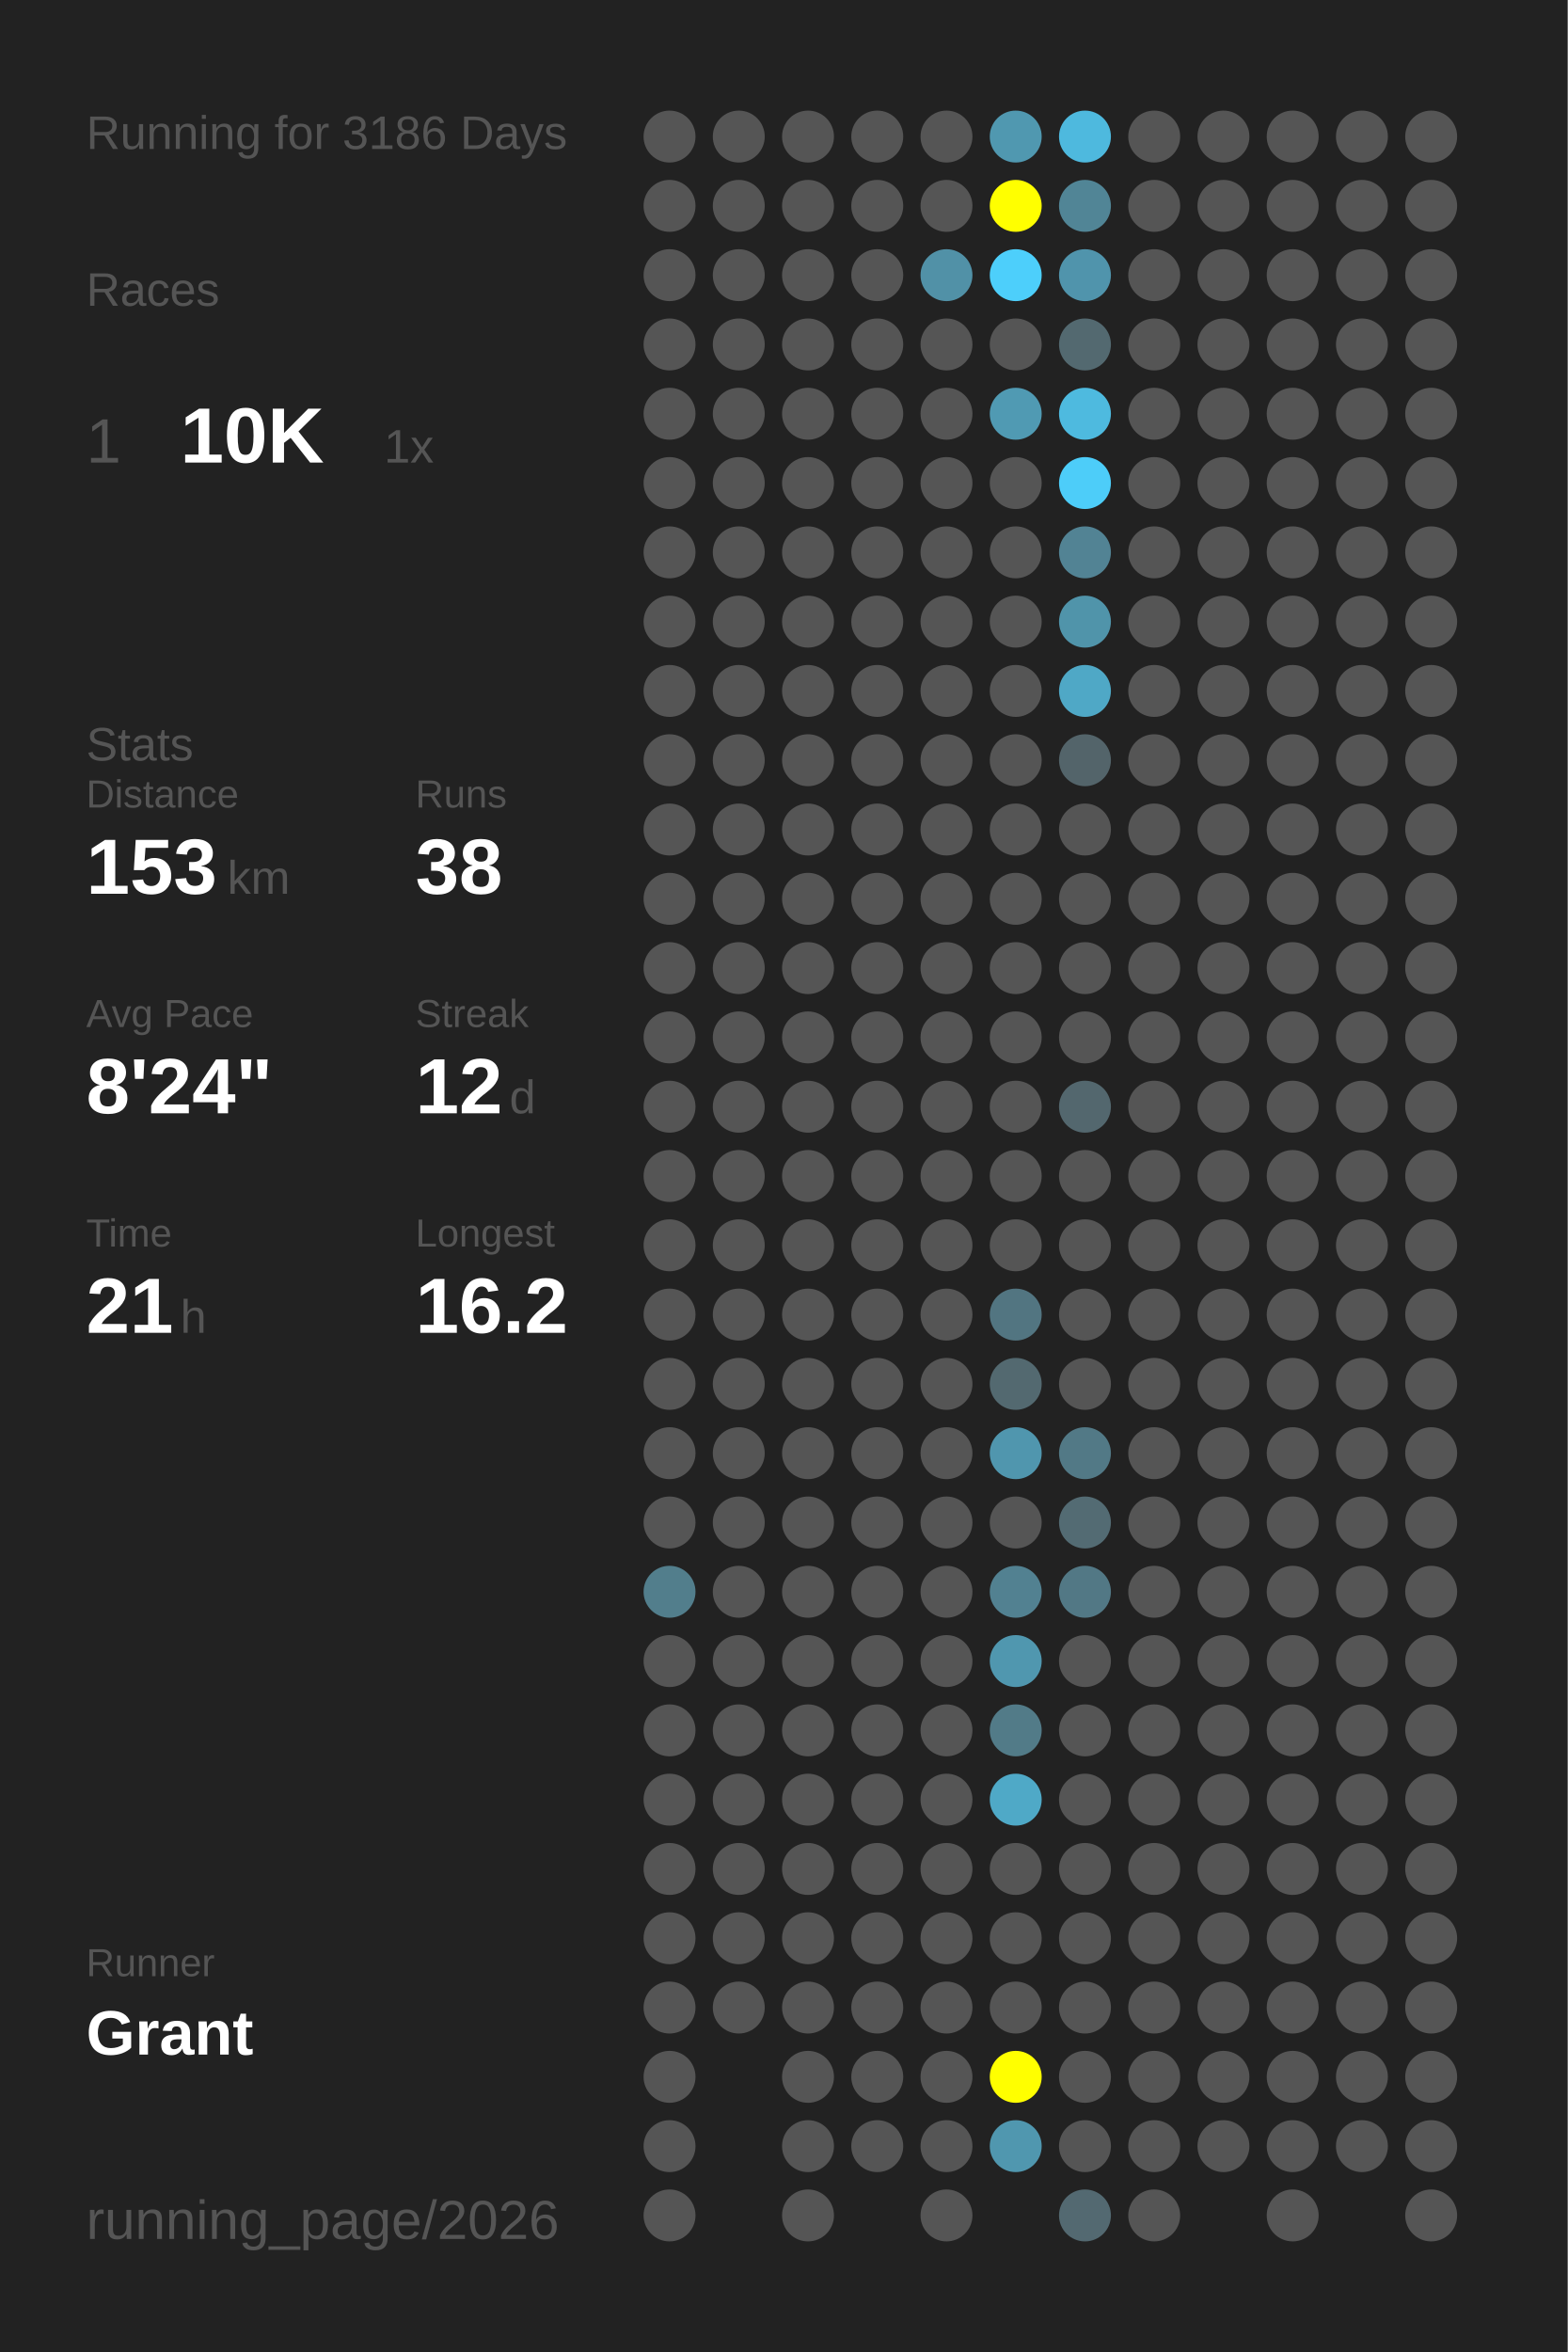
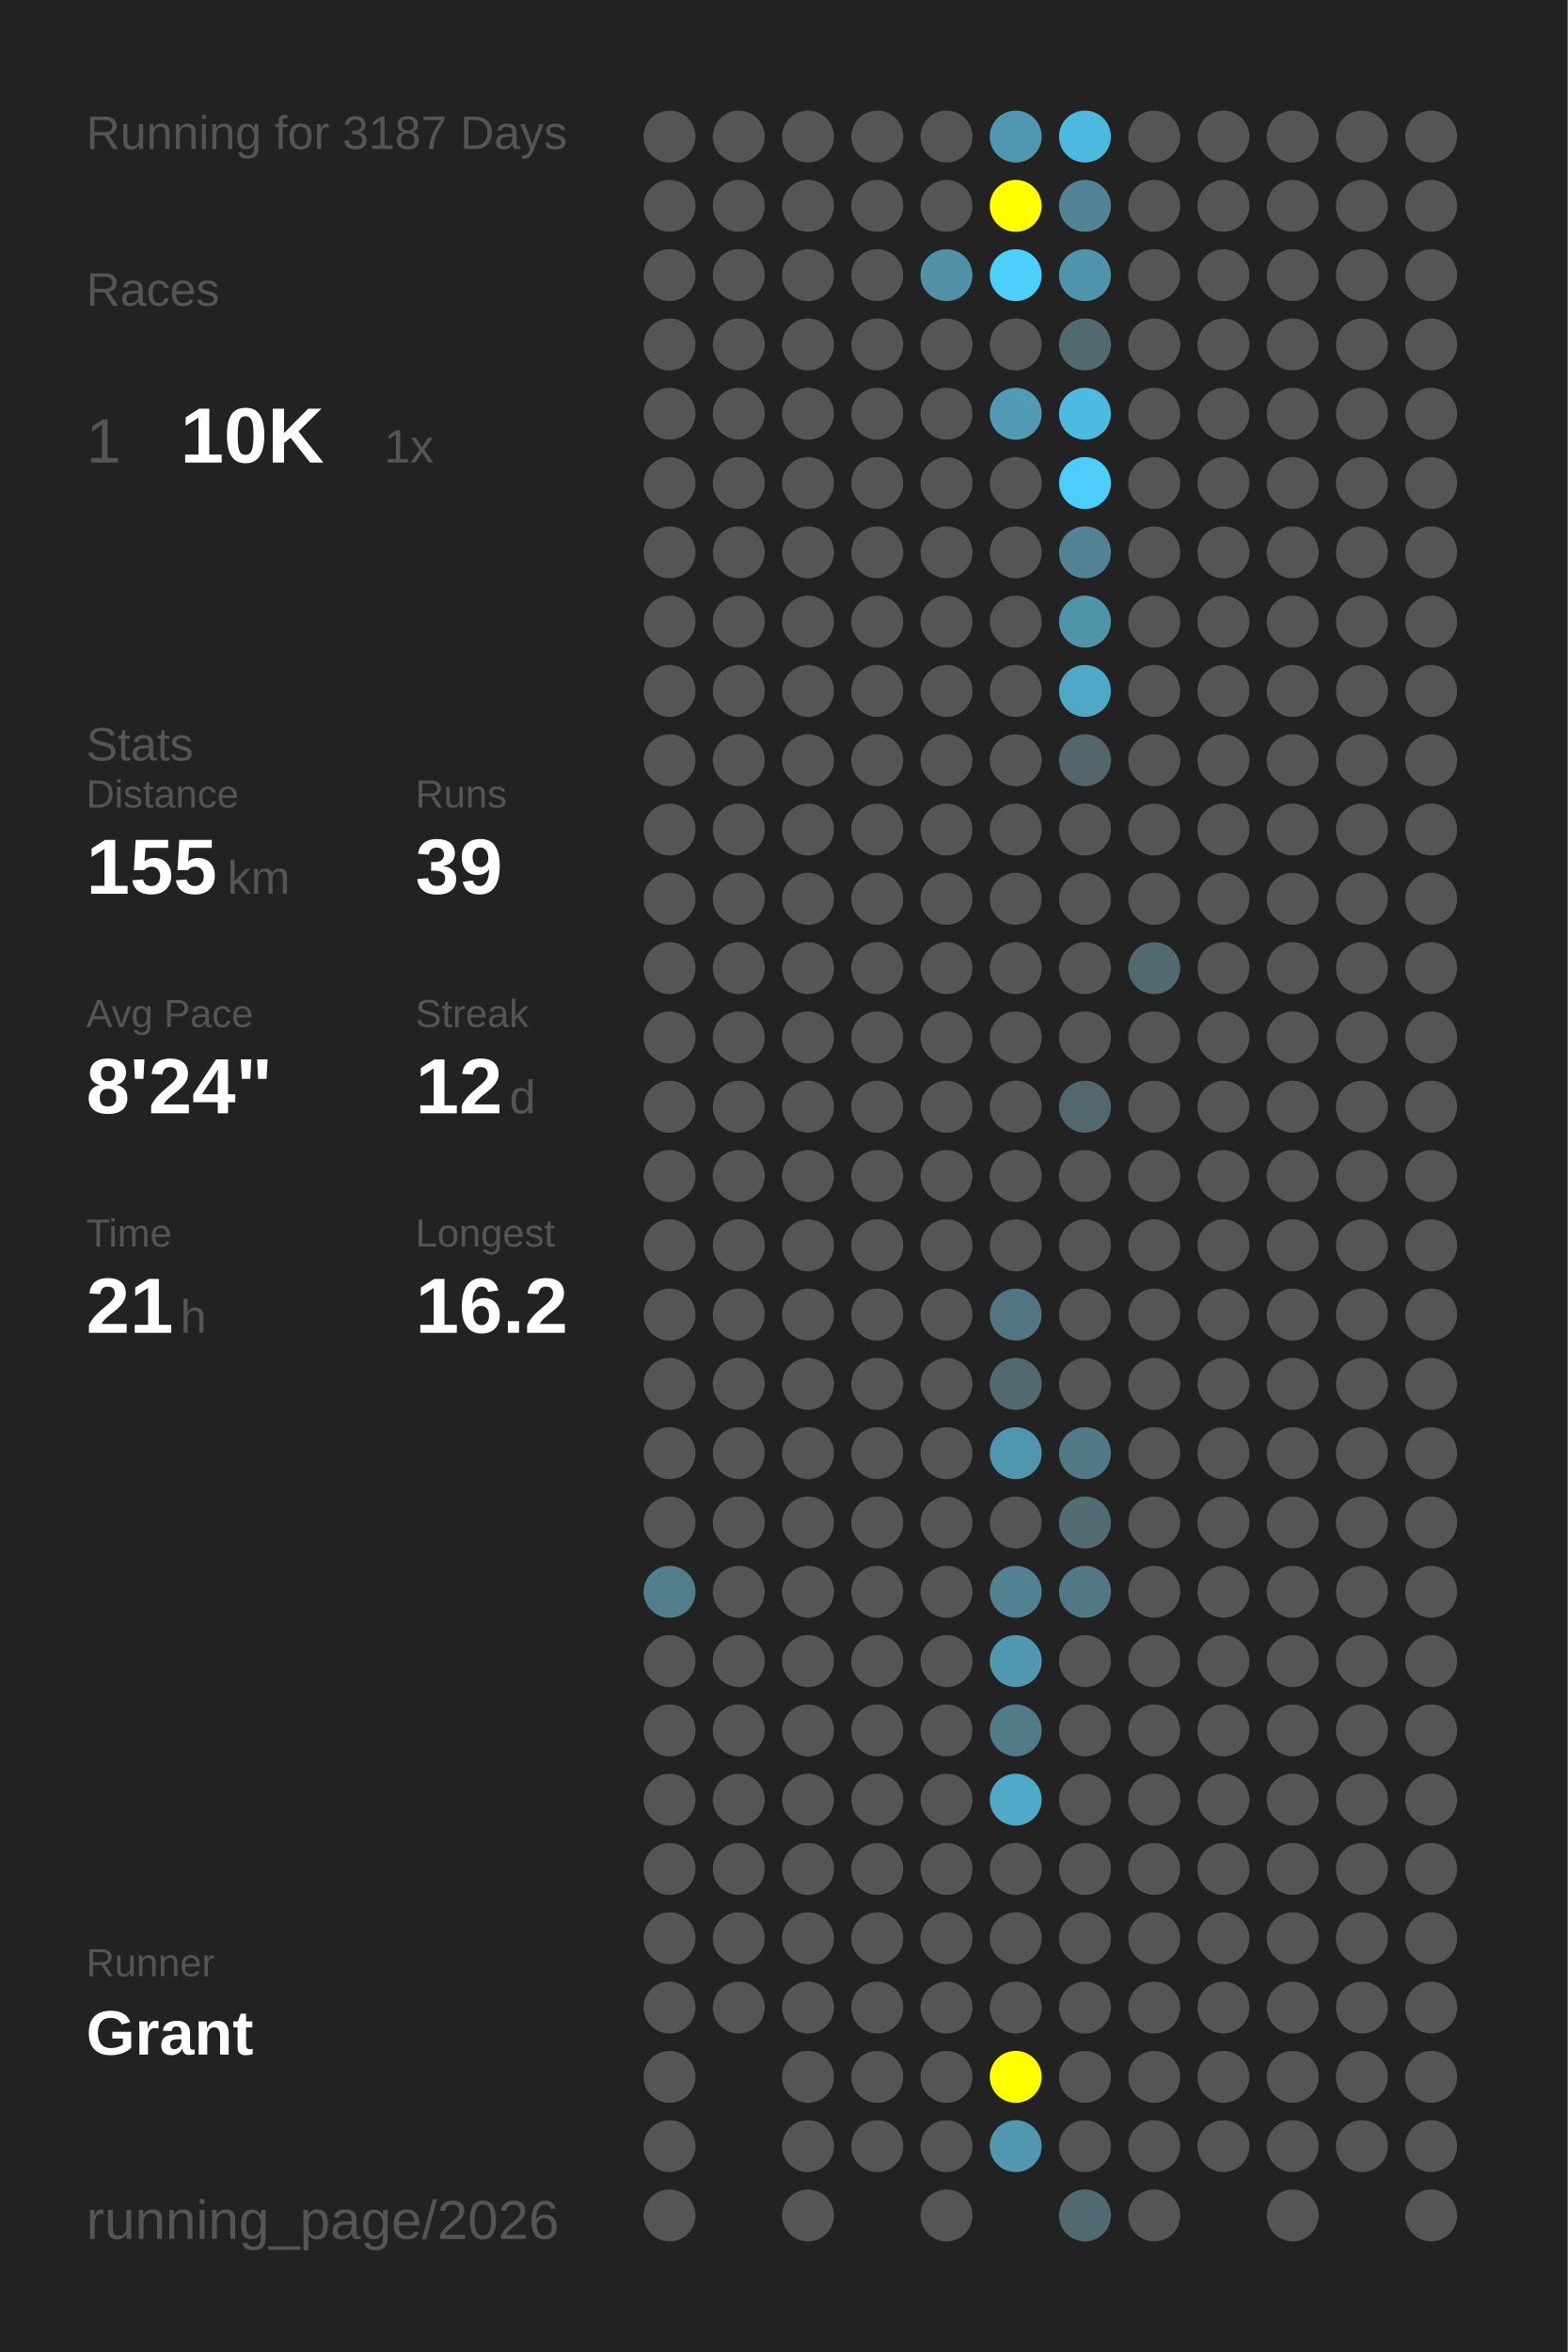
<svg xmlns="http://www.w3.org/2000/svg" baseProfile="full" height="300mm" version="1.1" viewBox="0,0,200,300" width="200mm">
  <defs />
  <rect fill="#222222" height="300" width="200" x="0" y="0" />
-   <text fill="#555555" style="font-size:6px; font-family:Arial;" x="11" y="19">Running for 3186 Days</text>
+   <text fill="#555555" style="font-size:6px; font-family:Arial;" x="11" y="19">Running for 3187 Days</text>
  <text fill="#555555" style="font-size:6px; font-family:Arial;" x="11" y="39">Races</text>
  <text fill="#555555" style="font-size:8px; font-family:Arial;" x="11" y="59">1</text>
  <text fill="#FFFFFF" style="font-size:10px; font-family:Arial; font-weight:bold;" x="23" y="59">10K</text>
  <text fill="#555555" style="font-size:6px; font-family:Arial;" x="49" y="59">1x</text>
  <text fill="#555555" style="font-size:6px; font-family:Arial;" x="11" y="97">Stats</text>
  <text fill="#555555" style="font-size:5px; font-family:Arial;" x="11" y="103">Distance</text>
-   <text fill="#FFFFFF" style="font-size:10px; font-family:Arial; font-weight:bold;" x="11" y="114">153</text>
+   <text fill="#FFFFFF" style="font-size:10px; font-family:Arial; font-weight:bold;" x="11" y="114">155</text>
  <text fill="#555555" style="font-size:6px; font-family:Arial;" x="29" y="114">km</text>
  <text fill="#555555" style="font-size:5px; font-family:Arial;" x="53" y="103">Runs</text>
-   <text fill="#FFFFFF" style="font-size:10px; font-family:Arial; font-weight:bold;" x="53" y="114">38</text>
+   <text fill="#FFFFFF" style="font-size:10px; font-family:Arial; font-weight:bold;" x="53" y="114">39</text>
  <text fill="#555555" style="font-size:5px; font-family:Arial;" x="11" y="131">Avg Pace</text>
  <text fill="#FFFFFF" style="font-size:10px; font-family:Arial; font-weight:bold;" x="11" y="142">8'24"</text>
  <text fill="#555555" style="font-size:5px; font-family:Arial;" x="53" y="131">Streak</text>
  <text fill="#FFFFFF" style="font-size:10px; font-family:Arial; font-weight:bold;" x="53" y="142">12</text>
  <text fill="#555555" style="font-size:6px; font-family:Arial;" x="65" y="142">d</text>
  <text fill="#555555" style="font-size:5px; font-family:Arial;" x="11" y="159">Time</text>
  <text fill="#FFFFFF" style="font-size:10px; font-family:Arial; font-weight:bold;" x="11" y="170">21</text>
  <text fill="#555555" style="font-size:6px; font-family:Arial;" x="23" y="170">h</text>
  <text fill="#555555" style="font-size:5px; font-family:Arial;" x="53" y="159">Longest</text>
  <text fill="#FFFFFF" style="font-size:10px; font-family:Arial; font-weight:bold;" x="53" y="170">16.2</text>
  <text fill="#555555" style="font-size:5px; font-family:Arial;" x="11" y="252.065">Runner</text>
  <text fill="#FFFFFF" style="font-size:8px; font-family:Arial; font-weight:bold;" x="11" y="262.065">Grant</text>
  <text fill="#555555" style="font-size:7px; font-family:Arial;" x="11" y="285.581">running_page/2026</text>
  <circle cx="85.417" cy="17.419" fill="#555555" r="3.312" />
  <circle cx="85.417" cy="26.258" fill="#555555" r="3.312" />
  <circle cx="85.417" cy="35.097" fill="#555555" r="3.312" />
  <circle cx="85.417" cy="43.935" fill="#555555" r="3.312" />
  <circle cx="85.417" cy="52.774" fill="#555555" r="3.312" />
  <circle cx="85.417" cy="61.613" fill="#555555" r="3.312" />
  <circle cx="85.417" cy="70.452" fill="#555555" r="3.312" />
  <circle cx="85.417" cy="79.29" fill="#555555" r="3.312" />
  <circle cx="85.417" cy="88.129" fill="#555555" r="3.312" />
  <circle cx="85.417" cy="96.968" fill="#555555" r="3.312" />
  <circle cx="85.417" cy="105.806" fill="#555555" r="3.312" />
  <circle cx="85.417" cy="114.645" fill="#555555" r="3.312" />
  <circle cx="85.417" cy="123.484" fill="#555555" r="3.312" />
  <circle cx="85.417" cy="132.323" fill="#555555" r="3.312" />
  <circle cx="85.417" cy="141.161" fill="#555555" r="3.312" />
  <circle cx="85.417" cy="150" fill="#555555" r="3.312" />
  <circle cx="85.417" cy="158.839" fill="#555555" r="3.312" />
  <circle cx="85.417" cy="167.677" fill="#555555" r="3.312" />
  <circle cx="85.417" cy="176.516" fill="#555555" r="3.312" />
  <circle cx="85.417" cy="185.355" fill="#555555" r="3.312" />
  <circle cx="85.417" cy="194.194" fill="#555555" r="3.312" />
  <circle cx="85.417" cy="203.032" fill="#527e8c" r="3.312" />
  <circle cx="85.417" cy="211.871" fill="#555555" r="3.312" />
  <circle cx="85.417" cy="220.71" fill="#555555" r="3.312" />
  <circle cx="85.417" cy="229.548" fill="#555555" r="3.312" />
  <circle cx="85.417" cy="238.387" fill="#555555" r="3.312" />
  <circle cx="85.417" cy="247.226" fill="#555555" r="3.312" />
  <circle cx="85.417" cy="256.065" fill="#555555" r="3.312" />
  <circle cx="85.417" cy="264.903" fill="#555555" r="3.312" />
  <circle cx="85.417" cy="273.742" fill="#555555" r="3.312" />
  <circle cx="85.417" cy="282.581" fill="#555555" r="3.312" />
  <circle cx="94.25" cy="17.419" fill="#555555" r="3.312" />
  <circle cx="94.25" cy="26.258" fill="#555555" r="3.312" />
  <circle cx="94.25" cy="35.097" fill="#555555" r="3.312" />
  <circle cx="94.25" cy="43.935" fill="#555555" r="3.312" />
  <circle cx="94.25" cy="52.774" fill="#555555" r="3.312" />
  <circle cx="94.25" cy="61.613" fill="#555555" r="3.312" />
  <circle cx="94.25" cy="70.452" fill="#555555" r="3.312" />
  <circle cx="94.25" cy="79.29" fill="#555555" r="3.312" />
  <circle cx="94.25" cy="88.129" fill="#555555" r="3.312" />
  <circle cx="94.25" cy="96.968" fill="#555555" r="3.312" />
  <circle cx="94.25" cy="105.806" fill="#555555" r="3.312" />
  <circle cx="94.25" cy="114.645" fill="#555555" r="3.312" />
  <circle cx="94.25" cy="123.484" fill="#555555" r="3.312" />
  <circle cx="94.25" cy="132.323" fill="#555555" r="3.312" />
  <circle cx="94.25" cy="141.161" fill="#555555" r="3.312" />
  <circle cx="94.25" cy="150" fill="#555555" r="3.312" />
  <circle cx="94.25" cy="158.839" fill="#555555" r="3.312" />
  <circle cx="94.25" cy="167.677" fill="#555555" r="3.312" />
  <circle cx="94.25" cy="176.516" fill="#555555" r="3.312" />
  <circle cx="94.25" cy="185.355" fill="#555555" r="3.312" />
  <circle cx="94.25" cy="194.194" fill="#555555" r="3.312" />
  <circle cx="94.25" cy="203.032" fill="#555555" r="3.312" />
  <circle cx="94.25" cy="211.871" fill="#555555" r="3.312" />
  <circle cx="94.25" cy="220.71" fill="#555555" r="3.312" />
  <circle cx="94.25" cy="229.548" fill="#555555" r="3.312" />
  <circle cx="94.25" cy="238.387" fill="#555555" r="3.312" />
  <circle cx="94.25" cy="247.226" fill="#555555" r="3.312" />
  <circle cx="94.25" cy="256.065" fill="#555555" r="3.312" />
  <circle cx="103.083" cy="17.419" fill="#555555" r="3.312" />
  <circle cx="103.083" cy="26.258" fill="#555555" r="3.312" />
  <circle cx="103.083" cy="35.097" fill="#555555" r="3.312" />
  <circle cx="103.083" cy="43.935" fill="#555555" r="3.312" />
  <circle cx="103.083" cy="52.774" fill="#555555" r="3.312" />
  <circle cx="103.083" cy="61.613" fill="#555555" r="3.312" />
  <circle cx="103.083" cy="70.452" fill="#555555" r="3.312" />
  <circle cx="103.083" cy="79.29" fill="#555555" r="3.312" />
  <circle cx="103.083" cy="88.129" fill="#555555" r="3.312" />
  <circle cx="103.083" cy="96.968" fill="#555555" r="3.312" />
  <circle cx="103.083" cy="105.806" fill="#555555" r="3.312" />
  <circle cx="103.083" cy="114.645" fill="#555555" r="3.312" />
  <circle cx="103.083" cy="123.484" fill="#555555" r="3.312" />
  <circle cx="103.083" cy="132.323" fill="#555555" r="3.312" />
  <circle cx="103.083" cy="141.161" fill="#555555" r="3.312" />
  <circle cx="103.083" cy="150" fill="#555555" r="3.312" />
  <circle cx="103.083" cy="158.839" fill="#555555" r="3.312" />
  <circle cx="103.083" cy="167.677" fill="#555555" r="3.312" />
  <circle cx="103.083" cy="176.516" fill="#555555" r="3.312" />
  <circle cx="103.083" cy="185.355" fill="#555555" r="3.312" />
  <circle cx="103.083" cy="194.194" fill="#555555" r="3.312" />
  <circle cx="103.083" cy="203.032" fill="#555555" r="3.312" />
  <circle cx="103.083" cy="211.871" fill="#555555" r="3.312" />
  <circle cx="103.083" cy="220.71" fill="#555555" r="3.312" />
  <circle cx="103.083" cy="229.548" fill="#555555" r="3.312" />
  <circle cx="103.083" cy="238.387" fill="#555555" r="3.312" />
  <circle cx="103.083" cy="247.226" fill="#555555" r="3.312" />
  <circle cx="103.083" cy="256.065" fill="#555555" r="3.312" />
  <circle cx="103.083" cy="264.903" fill="#555555" r="3.312" />
  <circle cx="103.083" cy="273.742" fill="#555555" r="3.312" />
  <circle cx="103.083" cy="282.581" fill="#555555" r="3.312" />
  <circle cx="111.917" cy="17.419" fill="#555555" r="3.312" />
  <circle cx="111.917" cy="26.258" fill="#555555" r="3.312" />
  <circle cx="111.917" cy="35.097" fill="#555555" r="3.312" />
  <circle cx="111.917" cy="43.935" fill="#555555" r="3.312" />
  <circle cx="111.917" cy="52.774" fill="#555555" r="3.312" />
  <circle cx="111.917" cy="61.613" fill="#555555" r="3.312" />
  <circle cx="111.917" cy="70.452" fill="#555555" r="3.312" />
  <circle cx="111.917" cy="79.29" fill="#555555" r="3.312" />
  <circle cx="111.917" cy="88.129" fill="#555555" r="3.312" />
  <circle cx="111.917" cy="96.968" fill="#555555" r="3.312" />
  <circle cx="111.917" cy="105.806" fill="#555555" r="3.312" />
  <circle cx="111.917" cy="114.645" fill="#555555" r="3.312" />
  <circle cx="111.917" cy="123.484" fill="#555555" r="3.312" />
  <circle cx="111.917" cy="132.323" fill="#555555" r="3.312" />
  <circle cx="111.917" cy="141.161" fill="#555555" r="3.312" />
  <circle cx="111.917" cy="150" fill="#555555" r="3.312" />
  <circle cx="111.917" cy="158.839" fill="#555555" r="3.312" />
  <circle cx="111.917" cy="167.677" fill="#555555" r="3.312" />
  <circle cx="111.917" cy="176.516" fill="#555555" r="3.312" />
  <circle cx="111.917" cy="185.355" fill="#555555" r="3.312" />
  <circle cx="111.917" cy="194.194" fill="#555555" r="3.312" />
  <circle cx="111.917" cy="203.032" fill="#555555" r="3.312" />
  <circle cx="111.917" cy="211.871" fill="#555555" r="3.312" />
  <circle cx="111.917" cy="220.71" fill="#555555" r="3.312" />
  <circle cx="111.917" cy="229.548" fill="#555555" r="3.312" />
  <circle cx="111.917" cy="238.387" fill="#555555" r="3.312" />
  <circle cx="111.917" cy="247.226" fill="#555555" r="3.312" />
  <circle cx="111.917" cy="256.065" fill="#555555" r="3.312" />
  <circle cx="111.917" cy="264.903" fill="#555555" r="3.312" />
  <circle cx="111.917" cy="273.742" fill="#555555" r="3.312" />
  <circle cx="120.75" cy="17.419" fill="#555555" r="3.312" />
  <circle cx="120.75" cy="26.258" fill="#555555" r="3.312" />
  <circle cx="120.75" cy="35.097" fill="#5191a7" r="3.312" />
  <circle cx="120.75" cy="43.935" fill="#555555" r="3.312" />
  <circle cx="120.75" cy="52.774" fill="#555555" r="3.312" />
  <circle cx="120.75" cy="61.613" fill="#555555" r="3.312" />
  <circle cx="120.75" cy="70.452" fill="#555555" r="3.312" />
  <circle cx="120.75" cy="79.29" fill="#555555" r="3.312" />
  <circle cx="120.75" cy="88.129" fill="#555555" r="3.312" />
  <circle cx="120.75" cy="96.968" fill="#555555" r="3.312" />
  <circle cx="120.75" cy="105.806" fill="#555555" r="3.312" />
  <circle cx="120.75" cy="114.645" fill="#555555" r="3.312" />
  <circle cx="120.75" cy="123.484" fill="#555555" r="3.312" />
  <circle cx="120.75" cy="132.323" fill="#555555" r="3.312" />
  <circle cx="120.75" cy="141.161" fill="#555555" r="3.312" />
  <circle cx="120.75" cy="150" fill="#555555" r="3.312" />
  <circle cx="120.75" cy="158.839" fill="#555555" r="3.312" />
  <circle cx="120.75" cy="167.677" fill="#555555" r="3.312" />
  <circle cx="120.75" cy="176.516" fill="#555555" r="3.312" />
  <circle cx="120.75" cy="185.355" fill="#555555" r="3.312" />
  <circle cx="120.75" cy="194.194" fill="#555555" r="3.312" />
  <circle cx="120.75" cy="203.032" fill="#555555" r="3.312" />
  <circle cx="120.75" cy="211.871" fill="#555555" r="3.312" />
  <circle cx="120.75" cy="220.71" fill="#555555" r="3.312" />
  <circle cx="120.75" cy="229.548" fill="#555555" r="3.312" />
  <circle cx="120.75" cy="238.387" fill="#555555" r="3.312" />
  <circle cx="120.75" cy="247.226" fill="#555555" r="3.312" />
  <circle cx="120.75" cy="256.065" fill="#555555" r="3.312" />
  <circle cx="120.75" cy="264.903" fill="#555555" r="3.312" />
  <circle cx="120.75" cy="273.742" fill="#555555" r="3.312" />
  <circle cx="120.75" cy="282.581" fill="#555555" r="3.312" />
  <circle cx="129.583" cy="17.419" fill="#5098b0" r="3.312" />
  <circle cx="129.583" cy="26.258" fill="#FFFF00" r="3.312" />
  <circle cx="129.583" cy="35.097" fill="#4dcffb" r="3.312" />
  <circle cx="129.583" cy="43.935" fill="#555555" r="3.312" />
  <circle cx="129.583" cy="52.774" fill="#509ab3" r="3.312" />
  <circle cx="129.583" cy="61.613" fill="#555555" r="3.312" />
  <circle cx="129.583" cy="70.452" fill="#555555" r="3.312" />
  <circle cx="129.583" cy="79.29" fill="#555555" r="3.312" />
  <circle cx="129.583" cy="88.129" fill="#555555" r="3.312" />
  <circle cx="129.583" cy="96.968" fill="#555555" r="3.312" />
  <circle cx="129.583" cy="105.806" fill="#555555" r="3.312" />
  <circle cx="129.583" cy="114.645" fill="#555555" r="3.312" />
  <circle cx="129.583" cy="123.484" fill="#555555" r="3.312" />
  <circle cx="129.583" cy="132.323" fill="#555555" r="3.312" />
  <circle cx="129.583" cy="141.161" fill="#555555" r="3.312" />
  <circle cx="129.583" cy="150" fill="#555555" r="3.312" />
  <circle cx="129.583" cy="158.839" fill="#555555" r="3.312" />
  <circle cx="129.583" cy="167.677" fill="#527581" r="3.312" />
  <circle cx="129.583" cy="176.516" fill="#536970" r="3.312" />
  <circle cx="129.583" cy="185.355" fill="#5096ae" r="3.312" />
  <circle cx="129.583" cy="194.194" fill="#555555" r="3.312" />
  <circle cx="129.583" cy="203.032" fill="#528191" r="3.312" />
  <circle cx="129.583" cy="211.871" fill="#5097af" r="3.312" />
  <circle cx="129.583" cy="220.71" fill="#527b88" r="3.312" />
  <circle cx="129.583" cy="229.548" fill="#4fa9c7" r="3.312" />
  <circle cx="129.583" cy="238.387" fill="#555555" r="3.312" />
  <circle cx="129.583" cy="247.226" fill="#555555" r="3.312" />
  <circle cx="129.583" cy="256.065" fill="#555555" r="3.312" />
  <circle cx="129.583" cy="264.903" fill="#FFFF00" r="3.312" />
  <circle cx="129.583" cy="273.742" fill="#5097af" r="3.312" />
  <circle cx="138.417" cy="17.419" fill="#4eb9de" r="3.312" />
  <circle cx="138.417" cy="26.258" fill="#518596" r="3.312" />
  <circle cx="138.417" cy="35.097" fill="#5094ac" r="3.312" />
  <circle cx="138.417" cy="43.935" fill="#536970" r="3.312" />
  <circle cx="138.417" cy="52.774" fill="#4ebadf" r="3.312" />
  <circle cx="138.417" cy="61.613" fill="#4dcdf9" r="3.312" />
  <circle cx="138.417" cy="70.452" fill="#528394" r="3.312" />
  <circle cx="138.417" cy="79.29" fill="#5094aa" r="3.312" />
  <circle cx="138.417" cy="88.129" fill="#4fa8c6" r="3.312" />
  <circle cx="138.417" cy="96.968" fill="#53646a" r="3.312" />
  <circle cx="138.417" cy="105.806" fill="#555555" r="3.312" />
  <circle cx="138.417" cy="114.645" fill="#555555" r="3.312" />
  <circle cx="138.417" cy="123.484" fill="#555555" r="3.312" />
  <circle cx="138.417" cy="132.323" fill="#555555" r="3.312" />
  <circle cx="138.417" cy="141.161" fill="#53676e" r="3.312" />
  <circle cx="138.417" cy="150" fill="#555555" r="3.312" />
  <circle cx="138.417" cy="158.839" fill="#555555" r="3.312" />
  <circle cx="138.417" cy="167.677" fill="#555555" r="3.312" />
  <circle cx="138.417" cy="176.516" fill="#555555" r="3.312" />
  <circle cx="138.417" cy="185.355" fill="#527986" r="3.312" />
  <circle cx="138.417" cy="194.194" fill="#536b73" r="3.312" />
  <circle cx="138.417" cy="203.032" fill="#527885" r="3.312" />
  <circle cx="138.417" cy="211.871" fill="#555555" r="3.312" />
  <circle cx="138.417" cy="220.71" fill="#555555" r="3.312" />
  <circle cx="138.417" cy="229.548" fill="#555555" r="3.312" />
  <circle cx="138.417" cy="238.387" fill="#555555" r="3.312" />
  <circle cx="138.417" cy="247.226" fill="#555555" r="3.312" />
  <circle cx="138.417" cy="256.065" fill="#555555" r="3.312" />
  <circle cx="138.417" cy="264.903" fill="#555555" r="3.312" />
  <circle cx="138.417" cy="273.742" fill="#555555" r="3.312" />
  <circle cx="138.417" cy="282.581" fill="#536971" r="3.312" />
  <circle cx="147.25" cy="17.419" fill="#555555" r="3.312" />
  <circle cx="147.25" cy="26.258" fill="#555555" r="3.312" />
  <circle cx="147.25" cy="35.097" fill="#555555" r="3.312" />
  <circle cx="147.25" cy="43.935" fill="#555555" r="3.312" />
  <circle cx="147.25" cy="52.774" fill="#555555" r="3.312" />
  <circle cx="147.25" cy="61.613" fill="#555555" r="3.312" />
  <circle cx="147.25" cy="70.452" fill="#555555" r="3.312" />
  <circle cx="147.25" cy="79.29" fill="#555555" r="3.312" />
  <circle cx="147.25" cy="88.129" fill="#555555" r="3.312" />
  <circle cx="147.25" cy="96.968" fill="#555555" r="3.312" />
  <circle cx="147.25" cy="105.806" fill="#555555" r="3.312" />
  <circle cx="147.25" cy="114.645" fill="#555555" r="3.312" />
-   <circle cx="147.25" cy="123.484" fill="#555555" r="3.312" />
+   <circle cx="147.25" cy="123.484" fill="#536970" r="3.312" />
  <circle cx="147.25" cy="132.323" fill="#555555" r="3.312" />
  <circle cx="147.25" cy="141.161" fill="#555555" r="3.312" />
  <circle cx="147.25" cy="150" fill="#555555" r="3.312" />
  <circle cx="147.25" cy="158.839" fill="#555555" r="3.312" />
  <circle cx="147.25" cy="167.677" fill="#555555" r="3.312" />
  <circle cx="147.25" cy="176.516" fill="#555555" r="3.312" />
  <circle cx="147.25" cy="185.355" fill="#555555" r="3.312" />
  <circle cx="147.25" cy="194.194" fill="#555555" r="3.312" />
  <circle cx="147.25" cy="203.032" fill="#555555" r="3.312" />
  <circle cx="147.25" cy="211.871" fill="#555555" r="3.312" />
  <circle cx="147.25" cy="220.71" fill="#555555" r="3.312" />
  <circle cx="147.25" cy="229.548" fill="#555555" r="3.312" />
  <circle cx="147.25" cy="238.387" fill="#555555" r="3.312" />
  <circle cx="147.25" cy="247.226" fill="#555555" r="3.312" />
  <circle cx="147.25" cy="256.065" fill="#555555" r="3.312" />
  <circle cx="147.25" cy="264.903" fill="#555555" r="3.312" />
  <circle cx="147.25" cy="273.742" fill="#555555" r="3.312" />
  <circle cx="147.25" cy="282.581" fill="#555555" r="3.312" />
  <circle cx="156.083" cy="17.419" fill="#555555" r="3.312" />
  <circle cx="156.083" cy="26.258" fill="#555555" r="3.312" />
  <circle cx="156.083" cy="35.097" fill="#555555" r="3.312" />
  <circle cx="156.083" cy="43.935" fill="#555555" r="3.312" />
  <circle cx="156.083" cy="52.774" fill="#555555" r="3.312" />
  <circle cx="156.083" cy="61.613" fill="#555555" r="3.312" />
  <circle cx="156.083" cy="70.452" fill="#555555" r="3.312" />
  <circle cx="156.083" cy="79.29" fill="#555555" r="3.312" />
  <circle cx="156.083" cy="88.129" fill="#555555" r="3.312" />
  <circle cx="156.083" cy="96.968" fill="#555555" r="3.312" />
  <circle cx="156.083" cy="105.806" fill="#555555" r="3.312" />
  <circle cx="156.083" cy="114.645" fill="#555555" r="3.312" />
  <circle cx="156.083" cy="123.484" fill="#555555" r="3.312" />
  <circle cx="156.083" cy="132.323" fill="#555555" r="3.312" />
  <circle cx="156.083" cy="141.161" fill="#555555" r="3.312" />
  <circle cx="156.083" cy="150" fill="#555555" r="3.312" />
  <circle cx="156.083" cy="158.839" fill="#555555" r="3.312" />
  <circle cx="156.083" cy="167.677" fill="#555555" r="3.312" />
  <circle cx="156.083" cy="176.516" fill="#555555" r="3.312" />
  <circle cx="156.083" cy="185.355" fill="#555555" r="3.312" />
  <circle cx="156.083" cy="194.194" fill="#555555" r="3.312" />
  <circle cx="156.083" cy="203.032" fill="#555555" r="3.312" />
  <circle cx="156.083" cy="211.871" fill="#555555" r="3.312" />
  <circle cx="156.083" cy="220.71" fill="#555555" r="3.312" />
  <circle cx="156.083" cy="229.548" fill="#555555" r="3.312" />
  <circle cx="156.083" cy="238.387" fill="#555555" r="3.312" />
  <circle cx="156.083" cy="247.226" fill="#555555" r="3.312" />
  <circle cx="156.083" cy="256.065" fill="#555555" r="3.312" />
  <circle cx="156.083" cy="264.903" fill="#555555" r="3.312" />
  <circle cx="156.083" cy="273.742" fill="#555555" r="3.312" />
  <circle cx="164.917" cy="17.419" fill="#555555" r="3.312" />
  <circle cx="164.917" cy="26.258" fill="#555555" r="3.312" />
  <circle cx="164.917" cy="35.097" fill="#555555" r="3.312" />
  <circle cx="164.917" cy="43.935" fill="#555555" r="3.312" />
  <circle cx="164.917" cy="52.774" fill="#555555" r="3.312" />
  <circle cx="164.917" cy="61.613" fill="#555555" r="3.312" />
  <circle cx="164.917" cy="70.452" fill="#555555" r="3.312" />
  <circle cx="164.917" cy="79.29" fill="#555555" r="3.312" />
  <circle cx="164.917" cy="88.129" fill="#555555" r="3.312" />
  <circle cx="164.917" cy="96.968" fill="#555555" r="3.312" />
  <circle cx="164.917" cy="105.806" fill="#555555" r="3.312" />
  <circle cx="164.917" cy="114.645" fill="#555555" r="3.312" />
  <circle cx="164.917" cy="123.484" fill="#555555" r="3.312" />
  <circle cx="164.917" cy="132.323" fill="#555555" r="3.312" />
  <circle cx="164.917" cy="141.161" fill="#555555" r="3.312" />
  <circle cx="164.917" cy="150" fill="#555555" r="3.312" />
  <circle cx="164.917" cy="158.839" fill="#555555" r="3.312" />
  <circle cx="164.917" cy="167.677" fill="#555555" r="3.312" />
  <circle cx="164.917" cy="176.516" fill="#555555" r="3.312" />
  <circle cx="164.917" cy="185.355" fill="#555555" r="3.312" />
  <circle cx="164.917" cy="194.194" fill="#555555" r="3.312" />
  <circle cx="164.917" cy="203.032" fill="#555555" r="3.312" />
  <circle cx="164.917" cy="211.871" fill="#555555" r="3.312" />
  <circle cx="164.917" cy="220.71" fill="#555555" r="3.312" />
  <circle cx="164.917" cy="229.548" fill="#555555" r="3.312" />
  <circle cx="164.917" cy="238.387" fill="#555555" r="3.312" />
  <circle cx="164.917" cy="247.226" fill="#555555" r="3.312" />
  <circle cx="164.917" cy="256.065" fill="#555555" r="3.312" />
  <circle cx="164.917" cy="264.903" fill="#555555" r="3.312" />
  <circle cx="164.917" cy="273.742" fill="#555555" r="3.312" />
  <circle cx="164.917" cy="282.581" fill="#555555" r="3.312" />
  <circle cx="173.75" cy="17.419" fill="#555555" r="3.312" />
  <circle cx="173.75" cy="26.258" fill="#555555" r="3.312" />
  <circle cx="173.75" cy="35.097" fill="#555555" r="3.312" />
  <circle cx="173.75" cy="43.935" fill="#555555" r="3.312" />
  <circle cx="173.75" cy="52.774" fill="#555555" r="3.312" />
  <circle cx="173.75" cy="61.613" fill="#555555" r="3.312" />
  <circle cx="173.75" cy="70.452" fill="#555555" r="3.312" />
  <circle cx="173.75" cy="79.29" fill="#555555" r="3.312" />
  <circle cx="173.75" cy="88.129" fill="#555555" r="3.312" />
  <circle cx="173.75" cy="96.968" fill="#555555" r="3.312" />
  <circle cx="173.75" cy="105.806" fill="#555555" r="3.312" />
  <circle cx="173.75" cy="114.645" fill="#555555" r="3.312" />
  <circle cx="173.75" cy="123.484" fill="#555555" r="3.312" />
  <circle cx="173.75" cy="132.323" fill="#555555" r="3.312" />
  <circle cx="173.75" cy="141.161" fill="#555555" r="3.312" />
  <circle cx="173.75" cy="150" fill="#555555" r="3.312" />
  <circle cx="173.75" cy="158.839" fill="#555555" r="3.312" />
  <circle cx="173.75" cy="167.677" fill="#555555" r="3.312" />
  <circle cx="173.75" cy="176.516" fill="#555555" r="3.312" />
  <circle cx="173.75" cy="185.355" fill="#555555" r="3.312" />
  <circle cx="173.75" cy="194.194" fill="#555555" r="3.312" />
  <circle cx="173.75" cy="203.032" fill="#555555" r="3.312" />
  <circle cx="173.75" cy="211.871" fill="#555555" r="3.312" />
  <circle cx="173.75" cy="220.71" fill="#555555" r="3.312" />
  <circle cx="173.75" cy="229.548" fill="#555555" r="3.312" />
  <circle cx="173.75" cy="238.387" fill="#555555" r="3.312" />
  <circle cx="173.75" cy="247.226" fill="#555555" r="3.312" />
  <circle cx="173.75" cy="256.065" fill="#555555" r="3.312" />
  <circle cx="173.75" cy="264.903" fill="#555555" r="3.312" />
  <circle cx="173.75" cy="273.742" fill="#555555" r="3.312" />
  <circle cx="182.583" cy="17.419" fill="#555555" r="3.312" />
  <circle cx="182.583" cy="26.258" fill="#555555" r="3.312" />
  <circle cx="182.583" cy="35.097" fill="#555555" r="3.312" />
  <circle cx="182.583" cy="43.935" fill="#555555" r="3.312" />
  <circle cx="182.583" cy="52.774" fill="#555555" r="3.312" />
  <circle cx="182.583" cy="61.613" fill="#555555" r="3.312" />
  <circle cx="182.583" cy="70.452" fill="#555555" r="3.312" />
  <circle cx="182.583" cy="79.29" fill="#555555" r="3.312" />
  <circle cx="182.583" cy="88.129" fill="#555555" r="3.312" />
  <circle cx="182.583" cy="96.968" fill="#555555" r="3.312" />
  <circle cx="182.583" cy="105.806" fill="#555555" r="3.312" />
  <circle cx="182.583" cy="114.645" fill="#555555" r="3.312" />
  <circle cx="182.583" cy="123.484" fill="#555555" r="3.312" />
  <circle cx="182.583" cy="132.323" fill="#555555" r="3.312" />
  <circle cx="182.583" cy="141.161" fill="#555555" r="3.312" />
  <circle cx="182.583" cy="150" fill="#555555" r="3.312" />
  <circle cx="182.583" cy="158.839" fill="#555555" r="3.312" />
  <circle cx="182.583" cy="167.677" fill="#555555" r="3.312" />
  <circle cx="182.583" cy="176.516" fill="#555555" r="3.312" />
  <circle cx="182.583" cy="185.355" fill="#555555" r="3.312" />
  <circle cx="182.583" cy="194.194" fill="#555555" r="3.312" />
  <circle cx="182.583" cy="203.032" fill="#555555" r="3.312" />
  <circle cx="182.583" cy="211.871" fill="#555555" r="3.312" />
  <circle cx="182.583" cy="220.71" fill="#555555" r="3.312" />
  <circle cx="182.583" cy="229.548" fill="#555555" r="3.312" />
  <circle cx="182.583" cy="238.387" fill="#555555" r="3.312" />
  <circle cx="182.583" cy="247.226" fill="#555555" r="3.312" />
  <circle cx="182.583" cy="256.065" fill="#555555" r="3.312" />
  <circle cx="182.583" cy="264.903" fill="#555555" r="3.312" />
  <circle cx="182.583" cy="273.742" fill="#555555" r="3.312" />
  <circle cx="182.583" cy="282.581" fill="#555555" r="3.312" />
</svg>
